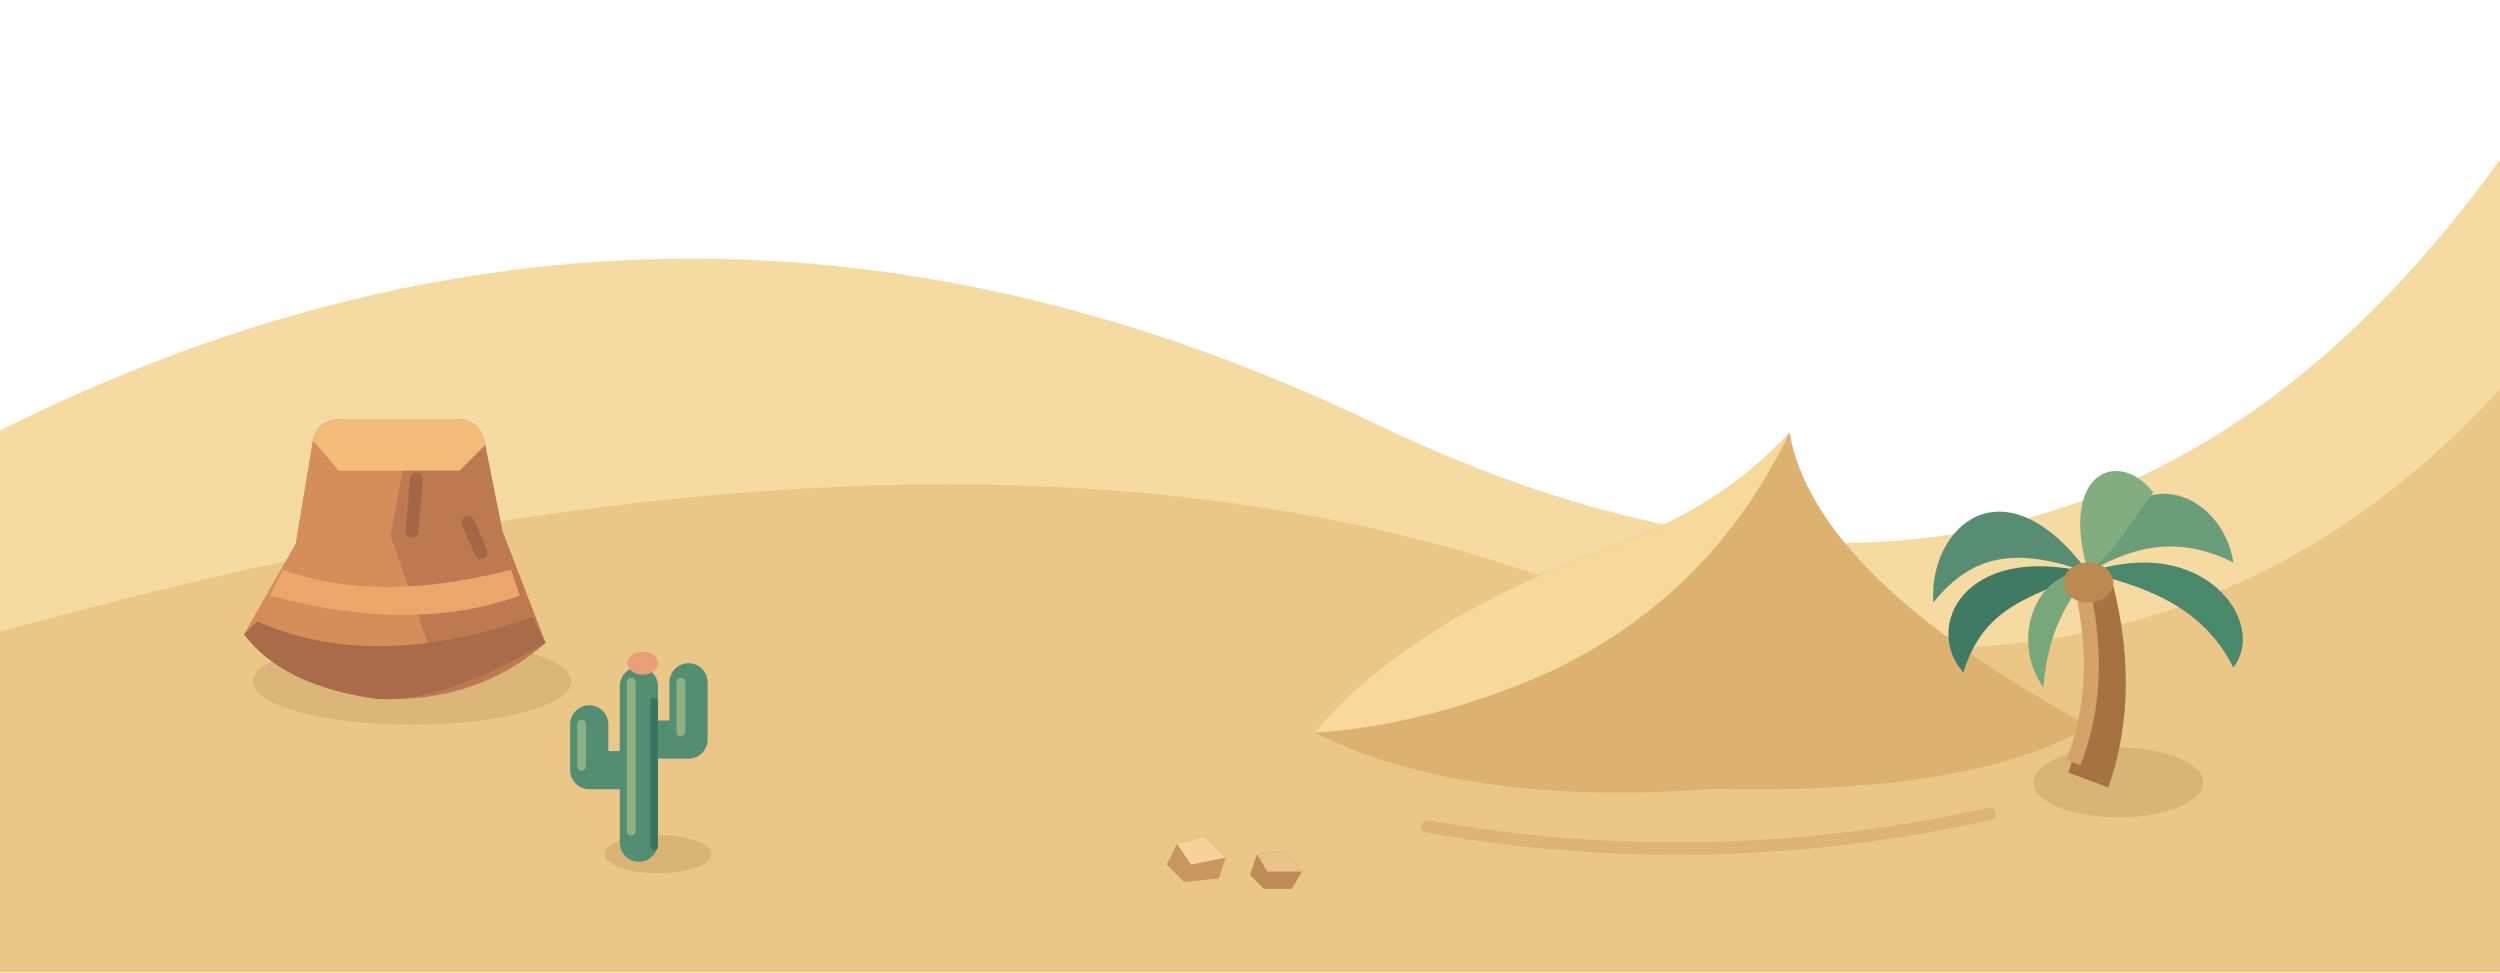
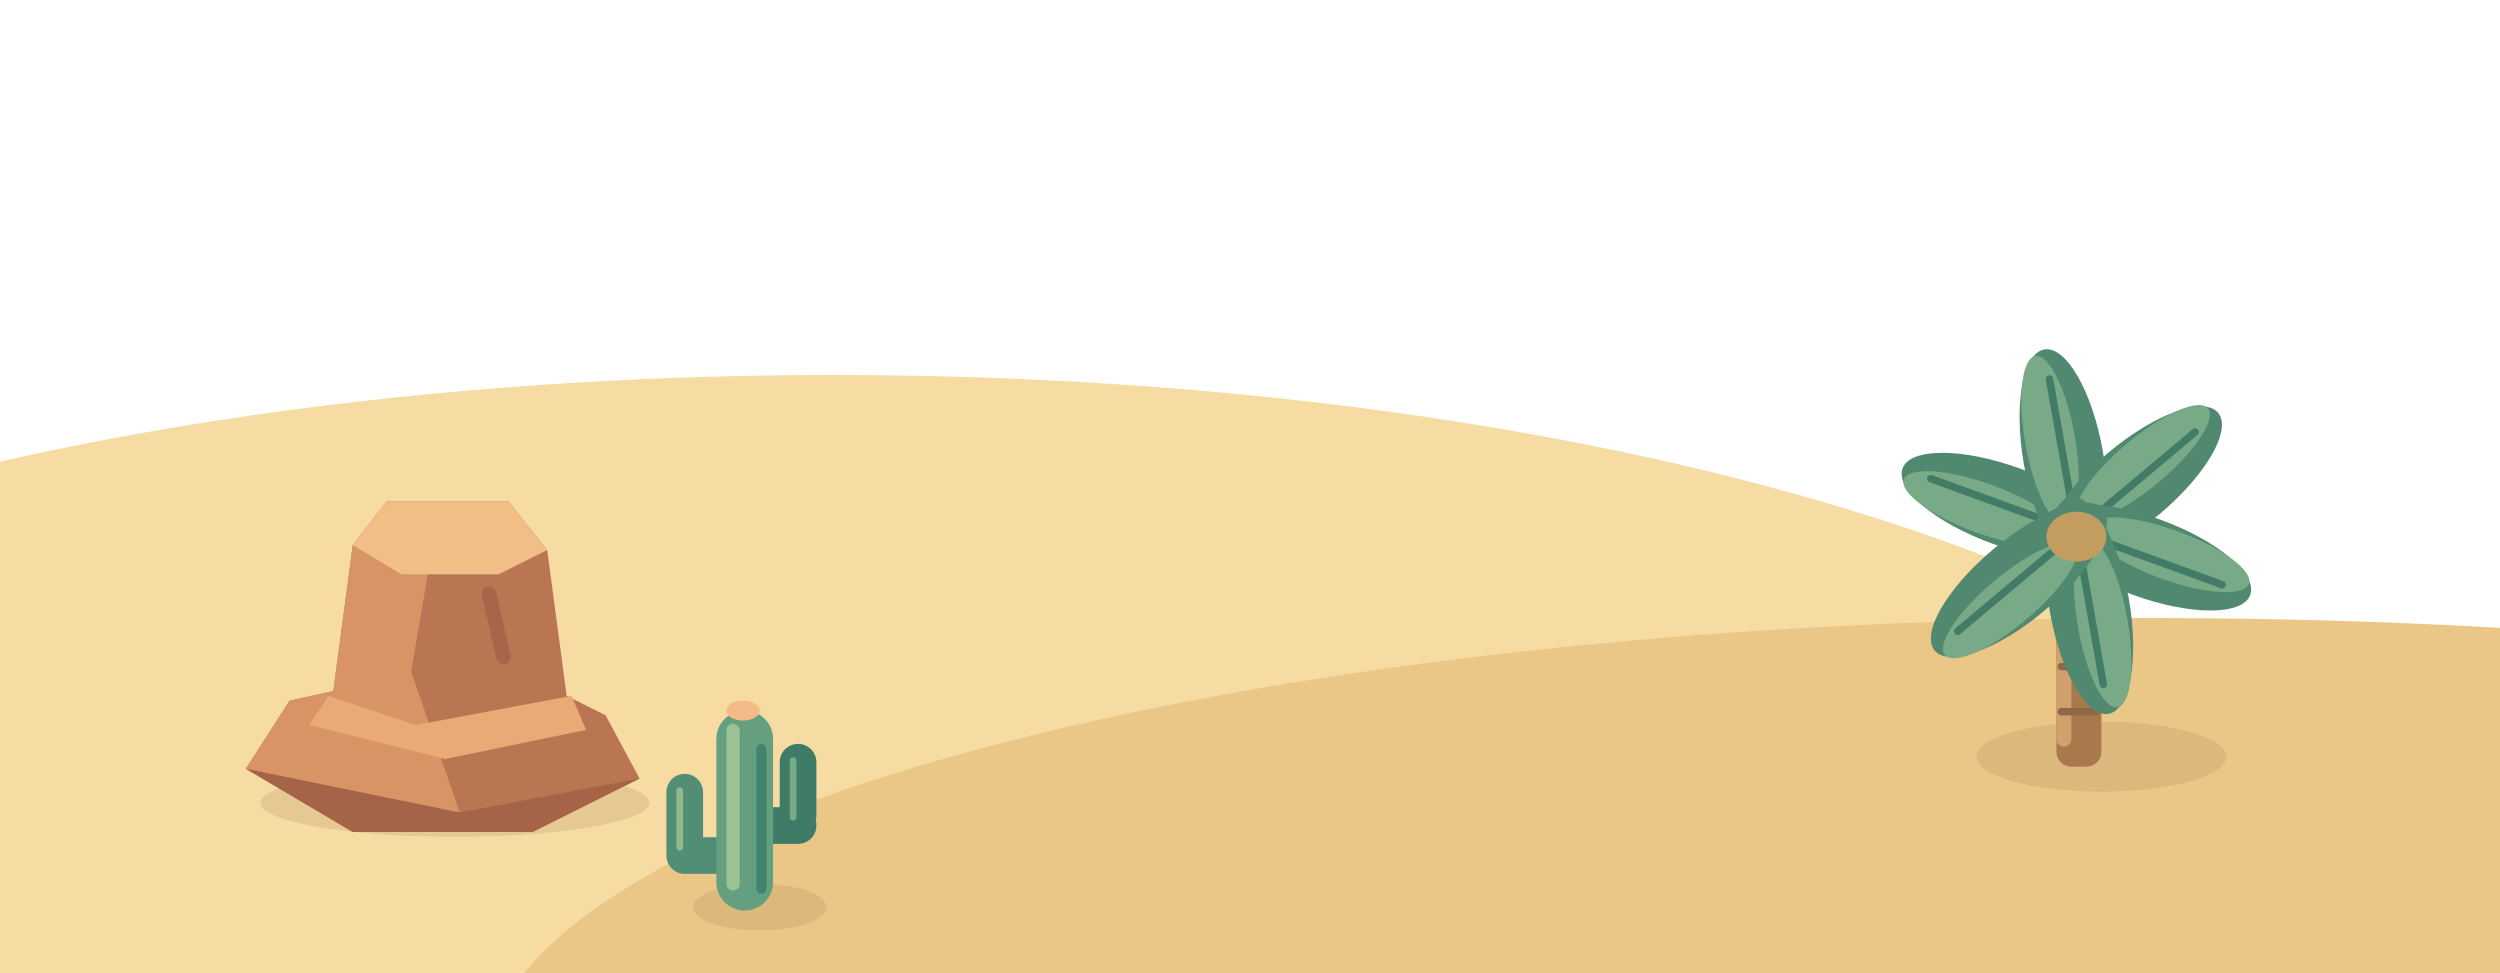
<svg xmlns="http://www.w3.org/2000/svg" width="360" height="140" viewBox="0 0 360 140" fill="none">
  <defs>
    <g id="palm">
-       <ellipse cx="7" cy="19" rx="17" ry="7" fill="#BB955D" opacity=".38" />
-       <path d="M-3 17Q3 0-2-22L5-24Q12 0 5 20Z" fill="#A57241" />
-       <path d="M-2 15Q4 0 0-19" fill="none" stroke="#D3A36A" stroke-width="3" />
-       <path d="M1-23C-16-46-31-32-30-17C-22-27-13-28 1-23Z" fill="#578D72" />
-       <path d="M1-23C-24-29-32-12-24-3C-20-16-11-18 1-23Z" fill="#3E7A64" />
-       <path d="M1-23C9-48 28-39 30-25C20-30 11-29 1-23Z" fill="#6A9D79" />
-       <path d="M1-23C24-31 37-13 30-4C24-16 13-20 1-23Z" fill="#49886A" />
-       <path d="M1-23C-5-43 7-48 14-39C10-34 7-28 1-23Z" fill="#83AD80" />
-       <path d="M1-23C-9-24-15-10-8 0C-7-12-3-17 1-23Z" fill="#77A77B" />
-       <ellipse cx="1" cy="-21" rx="5" ry="4" fill="#BC8A50" />
+       <ellipse cx="5" cy="18" rx="25" ry="7" fill="#997247" opacity=".18" />
+       <rect x="-4" y="-26" width="9" height="46" rx="3" fill="#A8794D" />
+       <rect x="-4" y="-26" width="3" height="42" rx="1.5" fill="#D0A06D" />
+       <line x1="-3" y1="-9" x2="4" y2="-9" stroke="#8D6945" stroke-width="1.5" stroke-linecap="round" />
+       <line x1="-3" y1="0" x2="4" y2="0" stroke="#8D6945" stroke-width="1.5" stroke-linecap="round" />
+       <line x1="-3" y1="9" x2="4" y2="9" stroke="#8D6945" stroke-width="1.5" stroke-linecap="round" />
+       <g transform="translate(0 -27) rotate(-70)">
+         <ellipse cx="0" cy="-15" rx="8" ry="22" fill="#508970" />
+         <ellipse cx="-2" cy="-19" rx="5" ry="17" fill="#79AA87" />
+         <line x1="0" y1="-1" x2="0" y2="-31" stroke="#427C67" stroke-width="1.5" stroke-linecap="round" />
+       </g>
+       <g transform="translate(0 -27) rotate(-10)">
+         <ellipse cx="0" cy="-15" rx="8" ry="22" fill="#508970" />
+         <ellipse cx="-2" cy="-19" rx="5" ry="17" fill="#79AA87" />
+         <line x1="0" y1="-1" x2="0" y2="-31" stroke="#427C67" stroke-width="1.5" stroke-linecap="round" />
+       </g>
+       <g transform="translate(0 -27) rotate(50)">
+         <ellipse cx="0" cy="-15" rx="8" ry="22" fill="#508970" />
+         <ellipse cx="-2" cy="-19" rx="5" ry="17" fill="#79AA87" />
+         <line x1="0" y1="-1" x2="0" y2="-31" stroke="#427C67" stroke-width="1.5" stroke-linecap="round" />
+       </g>
+       <g transform="translate(0 -27) rotate(110)">
+         <ellipse cx="0" cy="-15" rx="8" ry="22" fill="#508970" />
+         <ellipse cx="-2" cy="-19" rx="5" ry="17" fill="#79AA87" />
+         <line x1="0" y1="-1" x2="0" y2="-31" stroke="#427C67" stroke-width="1.5" stroke-linecap="round" />
+       </g>
+       <g transform="translate(0 -27) rotate(170)">
+         <ellipse cx="0" cy="-15" rx="8" ry="22" fill="#508970" />
+         <ellipse cx="-2" cy="-19" rx="5" ry="17" fill="#79AA87" />
+         <line x1="0" y1="-1" x2="0" y2="-31" stroke="#427C67" stroke-width="1.5" stroke-linecap="round" />
+       </g>
+       <g transform="translate(0 -27) rotate(230)">
+         <ellipse cx="0" cy="-15" rx="8" ry="22" fill="#508970" />
+         <ellipse cx="-2" cy="-19" rx="5" ry="17" fill="#79AA87" />
+         <line x1="0" y1="-1" x2="0" y2="-31" stroke="#427C67" stroke-width="1.5" stroke-linecap="round" />
+       </g>
+       <ellipse cx="0" cy="-26" rx="6" ry="5" fill="#C39C60" />
    </g>
    <g id="cactus">
-       <ellipse cx="5" cy="20" rx="14" ry="5" fill="#BF985B" opacity=".4" />
-       <path d="M0 17V-24M0-2H-13V-14M1-10H13V-25" fill="none" stroke="#548E72" stroke-width="10" stroke-linecap="round" stroke-linejoin="round" />
-       <path d="M-2 14V-25M-15-3V-14M11-12V-25" fill="none" stroke="#8DB182" stroke-width="2.3" stroke-linecap="round" />
-       <path d="M4 18V-20" stroke="#397660" stroke-width="2" stroke-linecap="round" />
-       <ellipse cx="1" cy="-30" rx="4" ry="3" fill="#EB9C78" />
+       <ellipse cx="5" cy="18" rx="20" ry="7" fill="#997247" opacity=".18" />
+       <rect x="-23" y="-22" width="11" height="28" rx="5.5" fill="#528E75" />
+       <rect x="-23" y="-3" width="27" height="11" rx="5.5" fill="#528E75" />
+       <rect x="11" y="-31" width="11" height="27" rx="5.5" fill="#3F7C68" />
+       <rect x="-3" y="-12" width="25" height="11" rx="5.5" fill="#3F7C68" />
+       <rect x="-8" y="-41" width="17" height="60" rx="8.5" fill="#649F7F" />
+       <rect x="-5" y="-37" width="4" height="50" rx="2" fill="#9AC292" />
+       <rect x="4" y="-31" width="3" height="45" rx="1.5" fill="#42836D" />
+       <line x1="-19" y1="-17" x2="-19" y2="0" stroke="#91B98C" stroke-width="2" stroke-linecap="round" />
+       <line x1="15" y1="-26" x2="15" y2="-9" stroke="#78AC88" stroke-width="2" stroke-linecap="round" />
+       <ellipse cx="0" cy="-41" rx="5" ry="3" fill="#F4BA87" />
    </g>
    <g id="mesa">
-       <ellipse cx="7" cy="18" rx="37" ry="10" fill="#C39A60" opacity=".38" />
-       <path d="M-32 7L-20-14L-16-38Q-15-43-9-43H17Q23-43 24-37L28-17L38 9Q22 23-1 22Q-23 19-32 7Z" fill="#BD7950" />
-       <path d="M-32 7L-20-14L-16-38Q-15-43-9-43H7L2-16L13 16Q-12 20-32 7Z" fill="#D58E5A" />
-       <path d="M-16-38Q-15-43-9-43H17Q23-43 24-37L18-31H-10Z" fill="#F4BC7B" />
-       <path d="M-23-8Q-1 0 30-8L32-2Q7 7-26-2Z" fill="#EBA66B" />
-       <path d="M-29 4Q-2 16 35 3L38 9Q14 23-1 22Q-23 19-32 7Z" fill="#A96B48" />
-       <path d="M8-29L7-17M20-19L23-12" stroke="#A46646" stroke-width="3" stroke-linecap="round" />
+       <ellipse cx="5" cy="18" rx="40" ry="7" fill="#997247" opacity=".18" />
+       <polygon points="-38,11 -29,-3 -20,-5 -16,-35 -9,-44 16,-44 24,-34 28,-4 36,0 43,13 21,24 -16,24" fill="#BA7552" />
+       <polygon points="-38,11 -29,-3 -20,-5 -16,-35 -9,-44 2,-44 -4,-9 6,20 -16,24" fill="#D99465" />
+       <polygon points="-16,-35 -9,-44 16,-44 24,-34 14,-29 -6,-29" fill="#F1BE86" />
+       <polygon points="-21,-4 -3,2 29,-4 32,3 3,9 -25,2" fill="#E9AA76" />
+       <polygon points="-38,11 6,20 43,13 21,24 -16,24" fill="#A56348" />
+       <line x1="12" y1="-25" x2="15" y2="-12" stroke="#A76649" stroke-width="3" stroke-linecap="round" />
+     </g>
+     <g id="dune">
+       <ellipse cx="0" cy="18" rx="64" ry="18" fill="#DAB477" />
+       <polygon points="-64,18 8,-35 64,18" fill="#DBAF71" />
+       <polygon points="-64,18 8,-35 -4,16" fill="#F8DDA3" />
+       <ellipse cx="-24" cy="29" rx="22" ry="2" fill="#CFA46A" />
+       <ellipse cx="23" cy="34" rx="16" ry="2" fill="#D9B276" />
    </g>
    <g id="stones">
-       <path d="M-14 3L-11-3L-3-5L3 1L1 7L-9 8Z" fill="#C99560" />
-       <path d="M-11-3L-3-5L3 1L-7 3Z" fill="#F7D39B" />
-       <path d="M10 6L12 0L20-1L25 5L22 10H14Z" fill="#BE8C59" />
-       <path d="M12 0L20-1L25 5L15 5Z" fill="#EAC28A" />
+       <polygon points="-16,3 -9,-4 2,-4 7,3 1,10 -10,10" fill="#C29363" />
+       <polygon points="-16,3 -9,-4 2,-4 7,3 -4,5" fill="#F4D5A2" />
+       <polygon points="14,6 19,1 27,2 31,8 25,13 17,12" fill="#B8865B" />
+       <polygon points="14,6 19,1 27,2 31,8 21,8" fill="#ECC38F" />
    </g>
    <g id="grass">
-       <path d="M0 6Q-11 4-12-4Q-3-3 0 6Q1-7 10-9Q10 1 0 6Z" fill="#BA9A5C" />
-     </g>
-     <g id="dune">
-       <path d="M-63 15Q-48-3-15-15Q2-21 13-33Q17-10 61 14Q42 25 1 24Q-39 27-63 15Z" fill="#DDB271" />
-       <path d="M-63 15Q-48-3-15-15Q2-21 13-33Q0-6-27 6Q-46 14-63 15Z" fill="#F6D99B" />
-       <path d="M-45 30Q0 38 45 28" fill="none" stroke="#D5AA6A" stroke-width="2" stroke-linecap="round" opacity=".65" />
+       <rect x="-10" y="1" width="9" height="3" rx="1.5" fill="#C39C62" transform="rotate(30)" />
+       <rect x="0" y="0" width="12" height="3" rx="1.5" fill="#B58F57" transform="rotate(-40)" />
    </g>
    <g id="oasis">
-       <path d="M-56-7C-39-23-13-19 6-29C33-43 62-30 68-13C76 10 52 23 21 20C-4 17-9 35-31 29C-51 24-41 13-60 12C-73 10-70 2-56-7Z" fill="#C7A565" />
-       <path d="M-53-9C-35-23-11-17 8-27C35-40 59-26 64-12C70 6 49 17 21 15C-7 13-11 29-29 24C-46 20-38 8-57 7C-66 6-66 0-53-9Z" fill="#3DA79F" />
-       <path d="M-53-5C-35-19-10-14 9-23C35-35 58-23 61-10C66 5 45 14 21 12C-7 10-12 25-28 21C-42 17-36 5-54 4C-61 3-62 0-53-5Z" fill="#6CCBC0" />
-       <path d="M-26 5Q-14 1-4 3M28-9Q39-12 46-9" fill="none" stroke="#C0E7D1" stroke-width="2.3" stroke-linecap="round" />
-       <ellipse cx="16" cy="1" rx="3" ry="1.5" fill="#B4E5D0" />
+       <rect x="-71" y="-24" width="142" height="62" rx="31" fill="#D0A870" />
+       <rect x="-67" y="-25" width="134" height="56" rx="28" fill="#F6DCAB" />
+       <rect x="-61" y="-23" width="122" height="49" rx="24.5" fill="#379B9B" />
+       <rect x="-59" y="-20" width="118" height="43" rx="21.5" fill="#66C6BF" />
+       <rect x="-52" y="-17" width="104" height="15" rx="7.5" fill="#84D8C9" />
+       <line x1="-35" y1="7" x2="-12" y2="7" stroke="#C3F0DD" stroke-width="2.5" stroke-linecap="round" />
+       <line x1="20" y1="-7" x2="37" y2="-7" stroke="#C3F0DD" stroke-width="2" stroke-linecap="round" />
+       <ellipse cx="40" cy="9" rx="3" ry="2" fill="#C3F0DD" />
    </g>
    <g id="tent">
-       <ellipse cy="20" rx="34" ry="8" fill="#BD965C" opacity=".4" />
-       <path d="M-30 16L0-22L31 15L14 24H-18Z" fill="#C37C51" />
-       <path d="M-30 16L0-22L4 19L-18 24Z" fill="#FFF0CC" />
-       <path d="M4 19L0-22L31 15L14 24Z" fill="#E9B779" />
-       <path d="M-9 22L-1-4L7 22Z" fill="#976449" />
-       <path d="M0-22V-29" stroke="#916544" stroke-width="2" />
+       <ellipse cx="5" cy="18" rx="35" ry="7" fill="#997247" opacity=".18" />
+       <polygon points="-33,16 0,-27 34,16 16,24 -18,24" fill="#B87552" />
+       <polygon points="-33,16 0,-27 4,18 -18,24" fill="#FFF1D1" />
+       <polygon points="0,-27 34,16 16,24 4,18" fill="#E9B574" />
+       <polygon points="-10,21 0,-6 8,22" fill="#986749" />
+       <line x1="0" y1="-27" x2="0" y2="-33" stroke="#92704C" stroke-width="2" stroke-linecap="round" />
    </g>
  </defs>
-   <path d="M0 62Q98 13 198 61T360 23V140H0Z" fill="#F5DAA1" />
-   <path d="M0 91Q136 53 222 83T360 56V140H0Z" fill="#EBC787" />
-   <use href="#mesa" transform="translate(55 87) rotate(0) scale(0.62)" />
-   <use href="#dune" transform="translate(246 92) rotate(0) scale(0.9)" />
-   <use href="#palm" transform="translate(300 99) rotate(0) scale(0.72)" />
-   <use href="#cactus" transform="translate(92 112) rotate(0) scale(0.55)" />
-   <use href="#stones" transform="translate(175 123) rotate(0) scale(0.5)" />
+   <ellipse cx="120" cy="139" rx="230" ry="85" fill="#F6DBA3" />
+   <ellipse cx="310" cy="154" rx="240" ry="65" fill="#EBC787" />
+   <use href="#mesa" transform="translate(62 103) rotate(0) scale(0.7)" />
+   <use href="#palm" transform="translate(299 96) rotate(0) scale(0.72)" />
+   <use href="#cactus" transform="translate(107 122) rotate(0) scale(0.48)" />
</svg>
